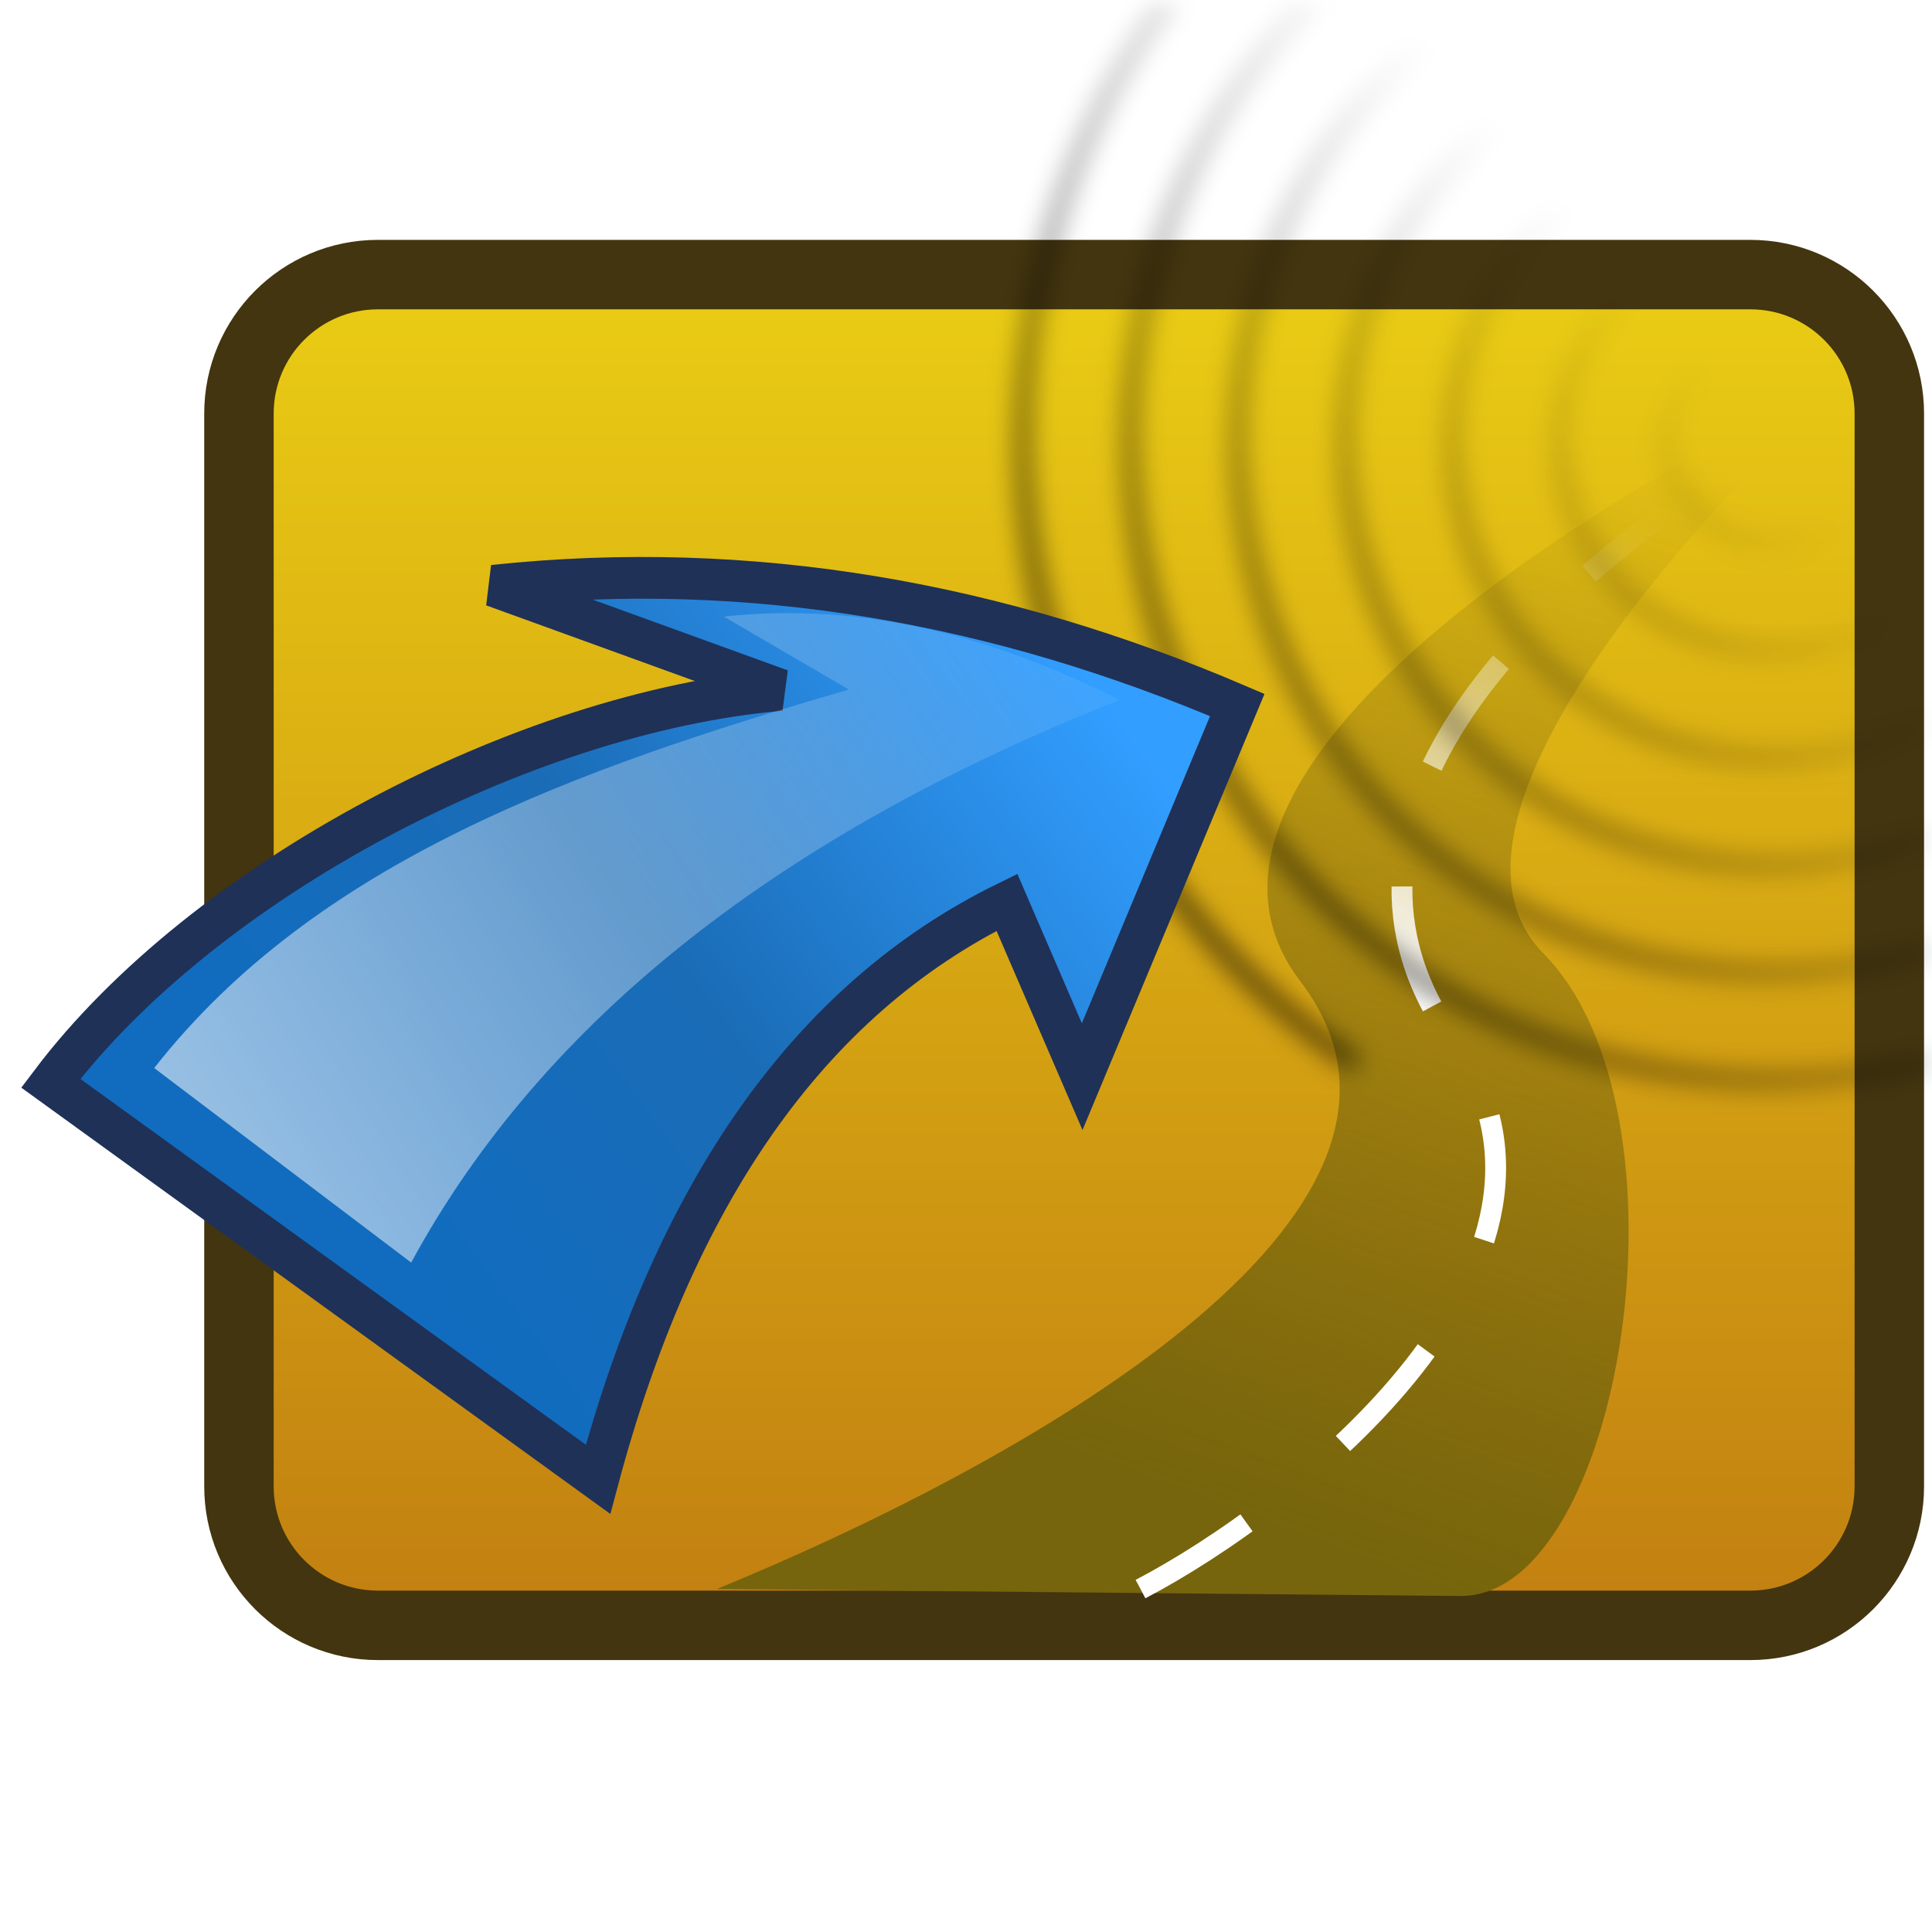
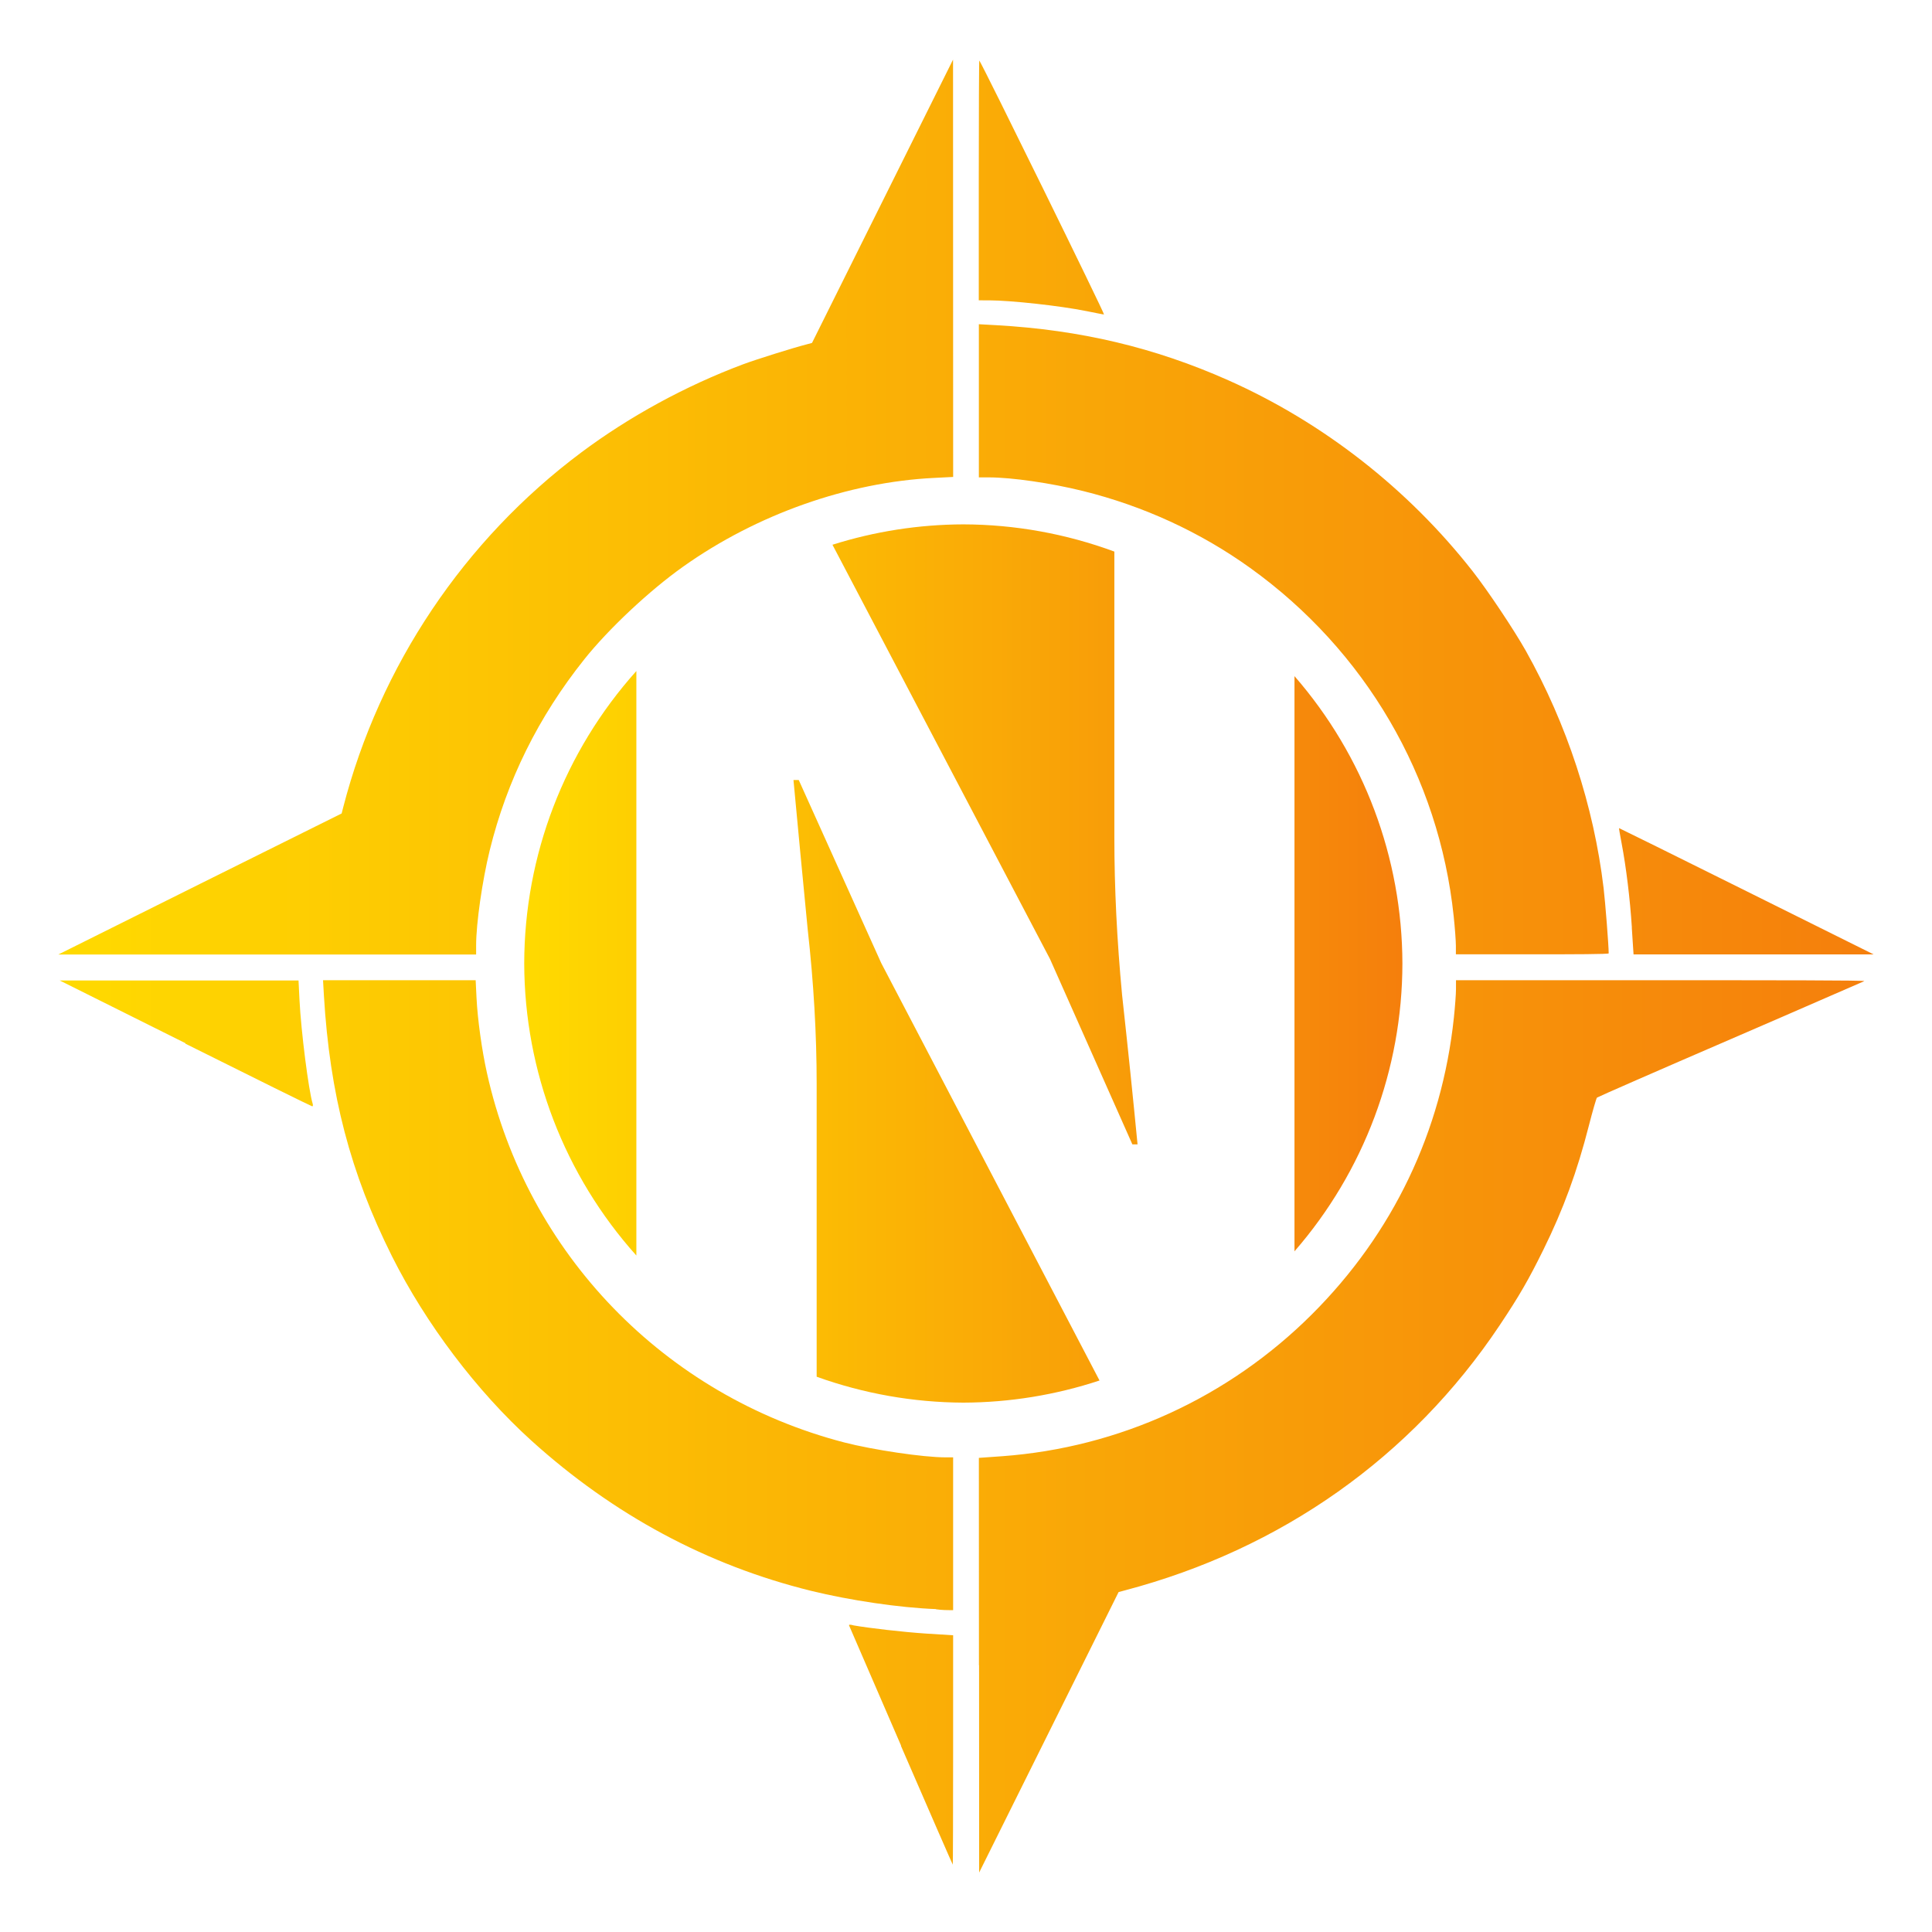
- <svg xmlns="http://www.w3.org/2000/svg" xmlns:xlink="http://www.w3.org/1999/xlink" width="22" height="22" id="svg2" version="1.0">
-   <defs id="defs4">
-     <linearGradient id="linearGradient3376">
-       <stop style="stop-color:#000000;stop-opacity:1;" offset="0" id="stop3378" />
-       <stop style="stop-color:#000000;stop-opacity:0;" offset="1" id="stop3380" />
+ <svg xmlns="http://www.w3.org/2000/svg" xmlns:xlink="http://www.w3.org/1999/xlink" width="22" height="22" viewBox="0 0 22 22" id="svg4900" version="1.1">
+   <defs id="defs4902">
+     <linearGradient xlink:href="#linearGradient3728" id="linearGradient1325" x1="0.184" y1="294.097" x2="5.653" y2="294.097" gradientUnits="userSpaceOnUse" gradientTransform="matrix(3.779528,0,0,3.779528,-0.5844209,-69.63366)" />
+     <linearGradient id="linearGradient3728">
+       <stop offset="0" stop-color="#ffda00" id="stop3730" />
+       <stop offset="1" stop-color="#f57f0c" id="stop3732" />
    </linearGradient>
-     <linearGradient id="linearGradient3365">
-       <stop style="stop-color:#ffffff;stop-opacity:0.619;" offset="0" id="stop3367" />
-       <stop style="stop-color:#ffffff;stop-opacity:0;" offset="1" id="stop3369" />
-     </linearGradient>
-     <linearGradient id="linearGradient3328">
-       <stop style="stop-color:#ffffff;stop-opacity:1;" offset="0" id="stop3330" />
-       <stop style="stop-color:#ffffff;stop-opacity:0;" offset="1" id="stop3332" />
-     </linearGradient>
-     <linearGradient id="linearGradient3320">
-       <stop style="stop-color:#116cbf;stop-opacity:1;" offset="0" id="stop3322" />
-       <stop id="stop3354" offset="0.08" style="stop-color:#116cbf;stop-opacity:1;" />
-       <stop id="stop3352" offset="0.489" style="stop-color:#1a6cb6;stop-opacity:1;" />
-       <stop style="stop-color:#329eff;stop-opacity:1;" offset="1" id="stop3324" />
-     </linearGradient>
-     <linearGradient id="linearGradient3308">
-       <stop style="stop-color:#062643;stop-opacity:1;" offset="0" id="stop3310" />
-       <stop style="stop-color:#0d5799;stop-opacity:1;" offset="1" id="stop3312" />
-     </linearGradient>
-     <linearGradient id="linearGradient3235">
-       <stop style="stop-color:#c17d11;stop-opacity:1;" offset="0" id="stop3237" />
-       <stop style="stop-color:#e9cb14;stop-opacity:1;" offset="1" id="stop3239" />
-     </linearGradient>
-     <linearGradient id="linearGradient3227">
-       <stop style="stop-color:#76650c;stop-opacity:1;" offset="0" id="stop3229" />
-       <stop style="stop-color:#76650c;stop-opacity:0;" offset="1" id="stop3231" />
-     </linearGradient>
-     <linearGradient xlink:href="#linearGradient3235" id="linearGradient3241" x1="64" y1="115.114" x2="64" y2="17.401" gradientUnits="userSpaceOnUse" gradientTransform="matrix(0.1581967,0,0,0.1581967,1.992872,0.6931566)" />
-     <linearGradient xlink:href="#linearGradient3308" id="linearGradient3314" x1="-7.778" y1="4.256" x2="43.134" y2="4.256" gradientUnits="userSpaceOnUse" />
-     <linearGradient xlink:href="#linearGradient3320" id="linearGradient3326" x1="7.636" y1="87.731" x2="58.391" y2="38.45" gradientUnits="userSpaceOnUse" gradientTransform="matrix(0.156695,0.02174581,-0.02174581,0.156695,4.357122,0.7680205)" />
-     <linearGradient xlink:href="#linearGradient3227" id="linearGradient3340" gradientUnits="userSpaceOnUse" x1="63" y1="106.75" x2="92" y2="29.25" />
-     <linearGradient xlink:href="#linearGradient3328" id="linearGradient3342" gradientUnits="userSpaceOnUse" x1="71" y1="69.5" x2="87.25" y2="33.5" />
-     <linearGradient xlink:href="#linearGradient3365" id="linearGradient3371" x1="-1.5" y1="86.5" x2="73.5" y2="40" gradientUnits="userSpaceOnUse" gradientTransform="matrix(0.1581967,0,0,0.1581967,1.992872,0.6931566)" />
-     <linearGradient xlink:href="#linearGradient3376" id="linearGradient3382" x1="62.148" y1="67.454" x2="11.017" y2="24.243" gradientUnits="userSpaceOnUse" />
-     <filter id="filter3424">
-       <feGaussianBlur stdDeviation="0.905" id="feGaussianBlur3426" />
-     </filter>
+     <linearGradient xlink:href="#linearGradient3728" id="linearGradient1341" x1="1.587" y1="294.09" x2="4.233" y2="294.09" gradientUnits="userSpaceOnUse" gradientTransform="matrix(3.779528,0,0,3.779528,-0.5844218,-69.63366)" />
  </defs>
-   <g id="layer1" style="display:inline">
-     <rect style="fill:url(#linearGradient3241);fill-opacity:1;stroke:#43350f;stroke-width:0.791;stroke-miterlimit:4;stroke-opacity:1;stroke-dasharray:none" id="rect2403" width="18.793" height="15.381" x="2.721" y="3.127" rx="1.582" ry="1.582" />
-   </g>
-   <g id="layer2" style="display:inline">
-     <g id="g3336" transform="matrix(0.1581967,0,0,0.1581967,5.156807,0.6931566)">
-       <path id="path3223" d="m 92,27 8,-4 c 0,0 -32.804,29.787 -21.5,41.25 11.304,11.463 5.619,46.359 -6,46.25 L 19,110 C 39.917,101.417 73.874,83.136 61,66.25 48.126,49.364 92,27 92,27 z" style="fill:url(#linearGradient3340);fill-opacity:1;stroke:none" />
-       <path id="path3244" d="M 49.5,110 C 60.667,104.167 83.257,86.358 72,70.5 60.743,54.642 77.5,38.5 92.5,29" style="fill:none;stroke:url(#linearGradient3342);stroke-width:1.5;stroke-linecap:butt;stroke-linejoin:miter;stroke-miterlimit:4;stroke-opacity:1;stroke-dasharray:9, 9;stroke-dashoffset:0" />
+   <g id="layer1" transform="translate(0,-1030.362)">
+     <g id="g5494" transform="translate(0.5534252,-0.5529)">
+       <path id="circle1307" d="m 10.416,1036.886 a 5,5 0 0 0 -1.49,0.232 l 2.477,4.717 0.938,2.111 h 0.059 c -0.049,-0.508 -0.107,-1.075 -0.176,-1.701 -0.059,-0.626 -0.088,-1.222 -0.088,-1.789 v -3.26 a 5,5 0 0 0 -1.719,-0.31 z m -3.723,1.67 a 5,5 0 0 0 -1.277,3.33 5,5 0 0 0 1.277,3.326 z m 7.494,0.057 v 6.551 a 5,5 0 0 0 1.229,-3.277 5,5 0 0 0 -1.229,-3.273 z m -5.705,1.184 c 0.049,0.528 0.103,1.095 0.162,1.701 0.068,0.606 0.102,1.193 0.102,1.76 v 3.334 a 5,5 0 0 0 1.67,0.295 5,5 0 0 0 1.551,-0.252 l -2.486,-4.754 -0.939,-2.084 z" style="display:inline;fill:url(#linearGradient1341);fill-opacity:1;stroke:none;stroke-width:1.89;stroke-miterlimit:4;stroke-dasharray:none;stroke-opacity:1" />
+       <ellipse ry="5.938" rx="7.5" cy="1038.868" cx="10.308" id="ellipse1313" style="display:inline;fill:#000000;fill-opacity:0;stroke-width:0.265" />
+       <path id="path1315" d="m 10.594,1049.875 -9.1e-4,-2.359 0.267,-0.019 c 1.331,-0.098 2.575,-0.668 3.524,-1.614 0.923,-0.92 1.481,-2.085 1.618,-3.379 0.013,-0.123 0.024,-0.269 0.024,-0.325 l 1.81e-4,-0.102 h 2.328 c 1.281,0 2.325,0 2.322,0.01 -0.004,0 -0.687,0.301 -1.519,0.66 -0.832,0.359 -1.519,0.66 -1.526,0.667 -0.008,0.01 -0.049,0.151 -0.092,0.319 -0.133,0.521 -0.29,0.951 -0.518,1.413 -0.168,0.341 -0.275,0.527 -0.499,0.862 -1.001,1.498 -2.485,2.547 -4.267,3.017 l -0.071,0.019 -0.794,1.597 -0.794,1.597 -9.1e-4,-2.359 z m -0.887,0.917 c -0.322,-0.744 -0.588,-1.359 -0.592,-1.368 -0.004,-0.011 0.016,-0.011 0.054,0 0.171,0.03 0.556,0.075 0.826,0.093 l 0.305,0.019 v 1.306 c 0,0.719 -0.002,1.306 -0.004,1.306 -0.002,0 -0.268,-0.609 -0.59,-1.352 z m 0.398,-1.554 c -0.413,-0.015 -0.984,-0.1 -1.423,-0.208 -1.183,-0.292 -2.25,-0.865 -3.185,-1.711 -0.621,-0.562 -1.202,-1.331 -1.587,-2.099 -0.474,-0.948 -0.708,-1.843 -0.775,-2.968 l -0.01,-0.175 h 0.869 0.869 l 0.01,0.204 c 0.012,0.242 0.061,0.595 0.119,0.854 0.457,2.055 2.022,3.673 4.067,4.205 0.329,0.085 0.902,0.17 1.151,0.17 h 0.09 v 0.87 0.87 h -0.037 c -0.02,0 -0.091,0 -0.159,-0.01 z m -8.547,-6.444 -1.431,-0.714 H 1.486 2.846 l 0.011,0.224 c 0.018,0.356 0.103,1.025 0.15,1.179 0.005,0.015 0.003,0.03 -0.005,0.03 -0.008,0 -0.658,-0.321 -1.445,-0.714 z m 0.166,-1.814 1.613,-0.802 0.018,-0.071 c 0.416,-1.61 1.377,-3.043 2.708,-4.038 0.551,-0.412 1.194,-0.762 1.846,-1.006 0.15,-0.056 0.569,-0.187 0.713,-0.224 l 0.071,-0.019 0.803,-1.613 0.803,-1.613 6.51e-4,2.376 6.51e-4,2.376 -0.216,0.011 c -0.981,0.048 -2.02,0.415 -2.858,1.01 -0.384,0.272 -0.851,0.71 -1.128,1.058 -0.521,0.654 -0.879,1.376 -1.075,2.172 -0.085,0.347 -0.155,0.833 -0.155,1.083 v 0.104 H 2.489 0.111 Z m 14.301,0.706 c 0,-0.054 -0.011,-0.206 -0.025,-0.337 -0.167,-1.591 -1.006,-3.026 -2.319,-3.968 -0.567,-0.407 -1.216,-0.705 -1.903,-0.875 -0.367,-0.091 -0.812,-0.155 -1.073,-0.155 h -0.112 v -0.872 -0.872 l 0.199,0.011 c 0.958,0.054 1.802,0.254 2.641,0.627 1.079,0.48 2.048,1.237 2.783,2.175 0.172,0.219 0.474,0.672 0.606,0.907 0.468,0.835 0.773,1.766 0.885,2.7 0.019,0.161 0.058,0.653 0.058,0.744 0,0.01 -0.392,0.011 -0.87,0.011 h -0.87 z m 2.004,-0.208 c -0.021,-0.328 -0.065,-0.688 -0.117,-0.961 -0.018,-0.093 -0.031,-0.171 -0.029,-0.172 0.002,0 0.655,0.321 1.451,0.718 l 1.448,0.72 h -1.367 -1.367 l -0.02,-0.306 z m -6.214,-7.021 c -0.297,-0.06 -0.854,-0.121 -1.105,-0.122 l -0.118,-10e-5 v -1.369 c 0,-0.753 0.003,-1.366 0.006,-1.362 0.032,0.038 1.434,2.893 1.42,2.892 -0.011,0 -0.102,-0.019 -0.203,-0.039 z" style="display:inline;fill:url(#linearGradient1325);fill-opacity:1;stroke:none;stroke-width:0.004;stroke-opacity:1" />
    </g>
  </g>
-   <g id="layer4" style="display:none">
-     <path style="fill:url(#linearGradient3314);fill-opacity:1;stroke:#1f3157;stroke-width:5.305;stroke-miterlimit:4;stroke-opacity:1;stroke-dasharray:none;stroke-dashoffset:0" id="path3305" d="m 43.134,4.256 a 25.456,25.456 0 1 1 -50.912,0 25.456,25.456 0 1 1 50.912,0 z" transform="matrix(1.319444,0,0,1.319444,18.3946,29.39949)" />
-   </g>
-   <g id="layer3" style="display:none">
-     <g id="g3256" transform="matrix(0.7071068,0.7071068,-0.7071068,0.7071068,36.90381,-19.09367)" style="opacity:0.5">
-       <path transform="translate(67.5,7)" d="m -26,61.185 -5.674,-27.511 -27.511,-5.674 27.511,-5.674 5.674,-27.511 5.674,27.511 27.511,5.674 -27.511,5.674 z" id="path3258" style="fill:#167bd9;fill-opacity:1;stroke:none" />
-       <path transform="translate(67.5,7)" d="m -26,61.185 6.826,-33.011 -40.011,-0.174 33.011,6.826 0.174,-40.011 -6.826,33.011 40.011,0.174 -33.011,-6.826 z" id="path3260" style="fill:#c3dff9;fill-opacity:1;stroke:none" />
-     </g>
-     <g id="g3252">
-       <path transform="translate(67.5,7)" d="m -26,61.185 -5.674,-27.511 -27.511,-5.674 27.511,-5.674 5.674,-27.511 5.674,27.511 27.511,5.674 -27.511,5.674 z" id="path3248" style="fill:#167bd9;fill-opacity:1;stroke:none" />
-       <path transform="translate(67.5,7)" d="m -26,61.185 6.826,-33.011 -40.011,-0.174 33.011,6.826 0.174,-40.011 -6.826,33.011 40.011,0.174 -33.011,-6.826 z" id="path3250" style="fill:#c3dff9;fill-opacity:1;stroke:none" />
-     </g>
-   </g>
-   <g id="layer6" style="display:inline">
-     <path style="fill:none;stroke:url(#linearGradient3382);stroke-width:1px;stroke-linecap:butt;stroke-linejoin:miter;stroke-opacity:1;filter:url(#filter3424)" id="path3374" d="m 14.142,19.813 c 0.623,0.988 -1.024,1.327 -1.641,1.035 -1.674,-0.79 -1.446,-3.111 -0.429,-4.318 1.818,-2.159 5.167,-1.702 6.995,0.177 2.684,2.757 1.973,7.252 -0.783,9.672 C 14.611,29.604 8.935,28.629 5.935,24.99 2.16,20.41 3.403,13.538 7.93,9.964 13.412,5.634 21.486,7.149 25.633,12.565 30.519,18.947 28.731,28.229 22.425,32.945 15.145,38.39 4.653,36.328 -0.631,29.131 -6.636,20.953 -4.301,9.25 3.788,3.398 12.863,-3.168 25.779,-0.558 32.199,8.423 39.325,18.394 36.441,32.525 26.567,39.511 15.7,47.199 0.354,44.04 -7.197,33.273 -15.448,21.511 -12.013,4.949 -0.354,-3.168 12.304,-11.981 30.081,-8.271 38.765,4.282 48.14,17.835 44.155,36.828 30.709,46.077 16.26,56.014 -3.949,51.754 -13.763,37.415 -24.264,22.071 -19.728,0.645 -4.495,-9.734 11.743,-20.798 34.387,-15.987 45.331,0.14 56.957,17.273 51.871,41.134 34.85,52.643 16.823,64.833 -8.256,59.47 -20.329,41.556 -33.083,22.634 -27.445,-3.662 -8.637,-16.3 11.18,-29.617 38.694,-23.703 51.897,-4.002 65.777,16.71 59.587,45.441 38.992,59.209 17.386,73.652 -12.563,67.187 -26.895,45.698 -41.902,23.197 -35.162,-7.97 -12.778,-22.866 10.617,-38.437 43.001,-31.42 58.463,-8.143 74.597,16.147 67.304,49.749 43.134,65.775" transform="matrix(-0.1581967,0,0,0.1581967,22.26205,1.705536)" />
-   </g>
-   <g id="layer5" style="display:inline">
-     <path style="fill:url(#linearGradient3326);fill-opacity:1;stroke:#1f3157;stroke-width:0.475;stroke-linecap:butt;stroke-linejoin:miter;stroke-miterlimit:4;stroke-opacity:1;stroke-dasharray:none;stroke-dashoffset:0" d="M 5.617,6.67 C 8.55,6.359 11.367,6.863 14.089,8.028 L 12.323,12.26 11.466,10.275 C 9.194,11.387 7.671,13.621 6.81,16.845 L 0.578,12.335 C 2.318,10.026 5.965,8.111 8.89,7.857 L 5.617,6.67 z" id="rect3317" />
-     <path style="fill:url(#linearGradient3371);fill-opacity:1;stroke:none" d="M 8.242,7.021 C 9.826,6.85 11.315,7.248 12.75,7.97 8.92,9.484 6.192,11.598 4.682,14.377 L 1.756,12.162 C 3.604,9.806 6.571,8.754 9.665,7.852 L 8.242,7.021 z" id="rect3362" />
-   </g>
</svg>
